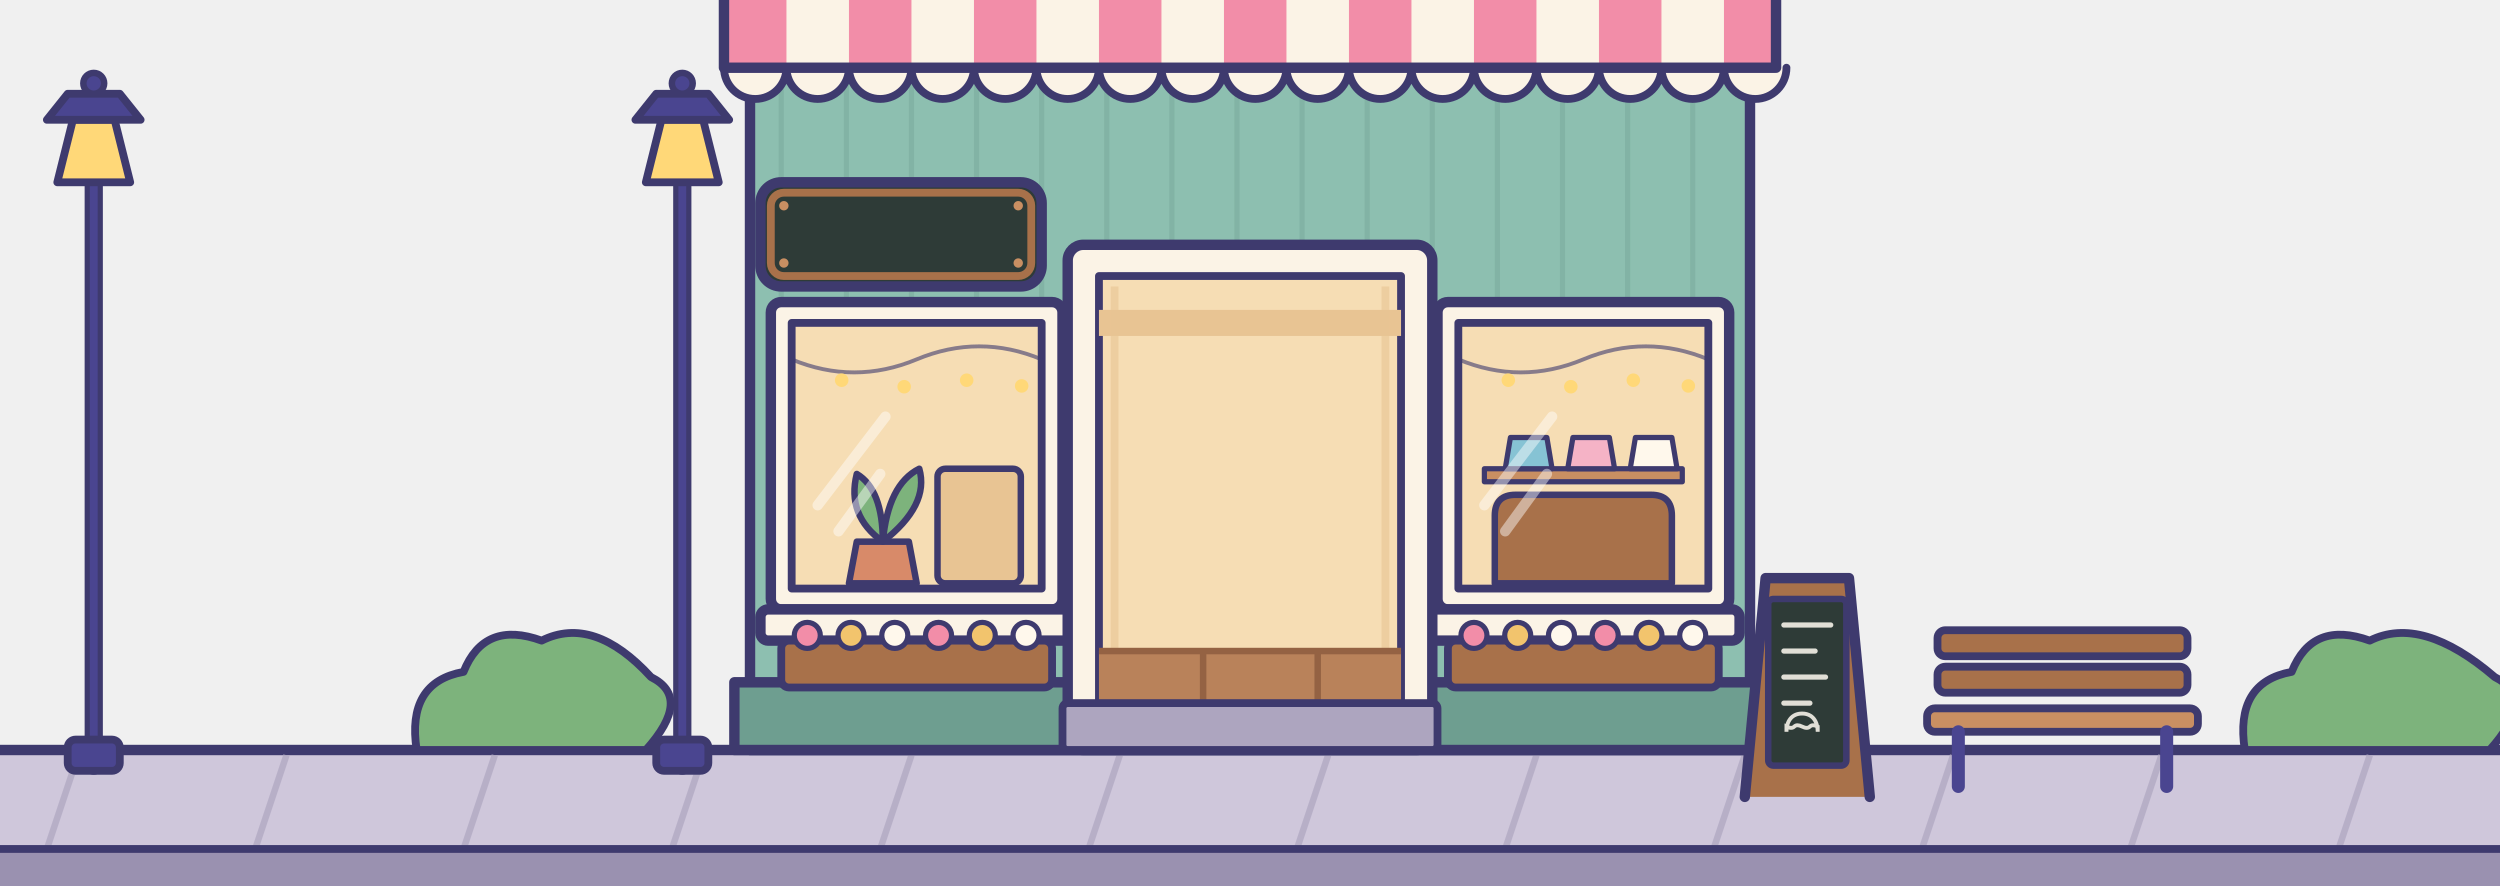
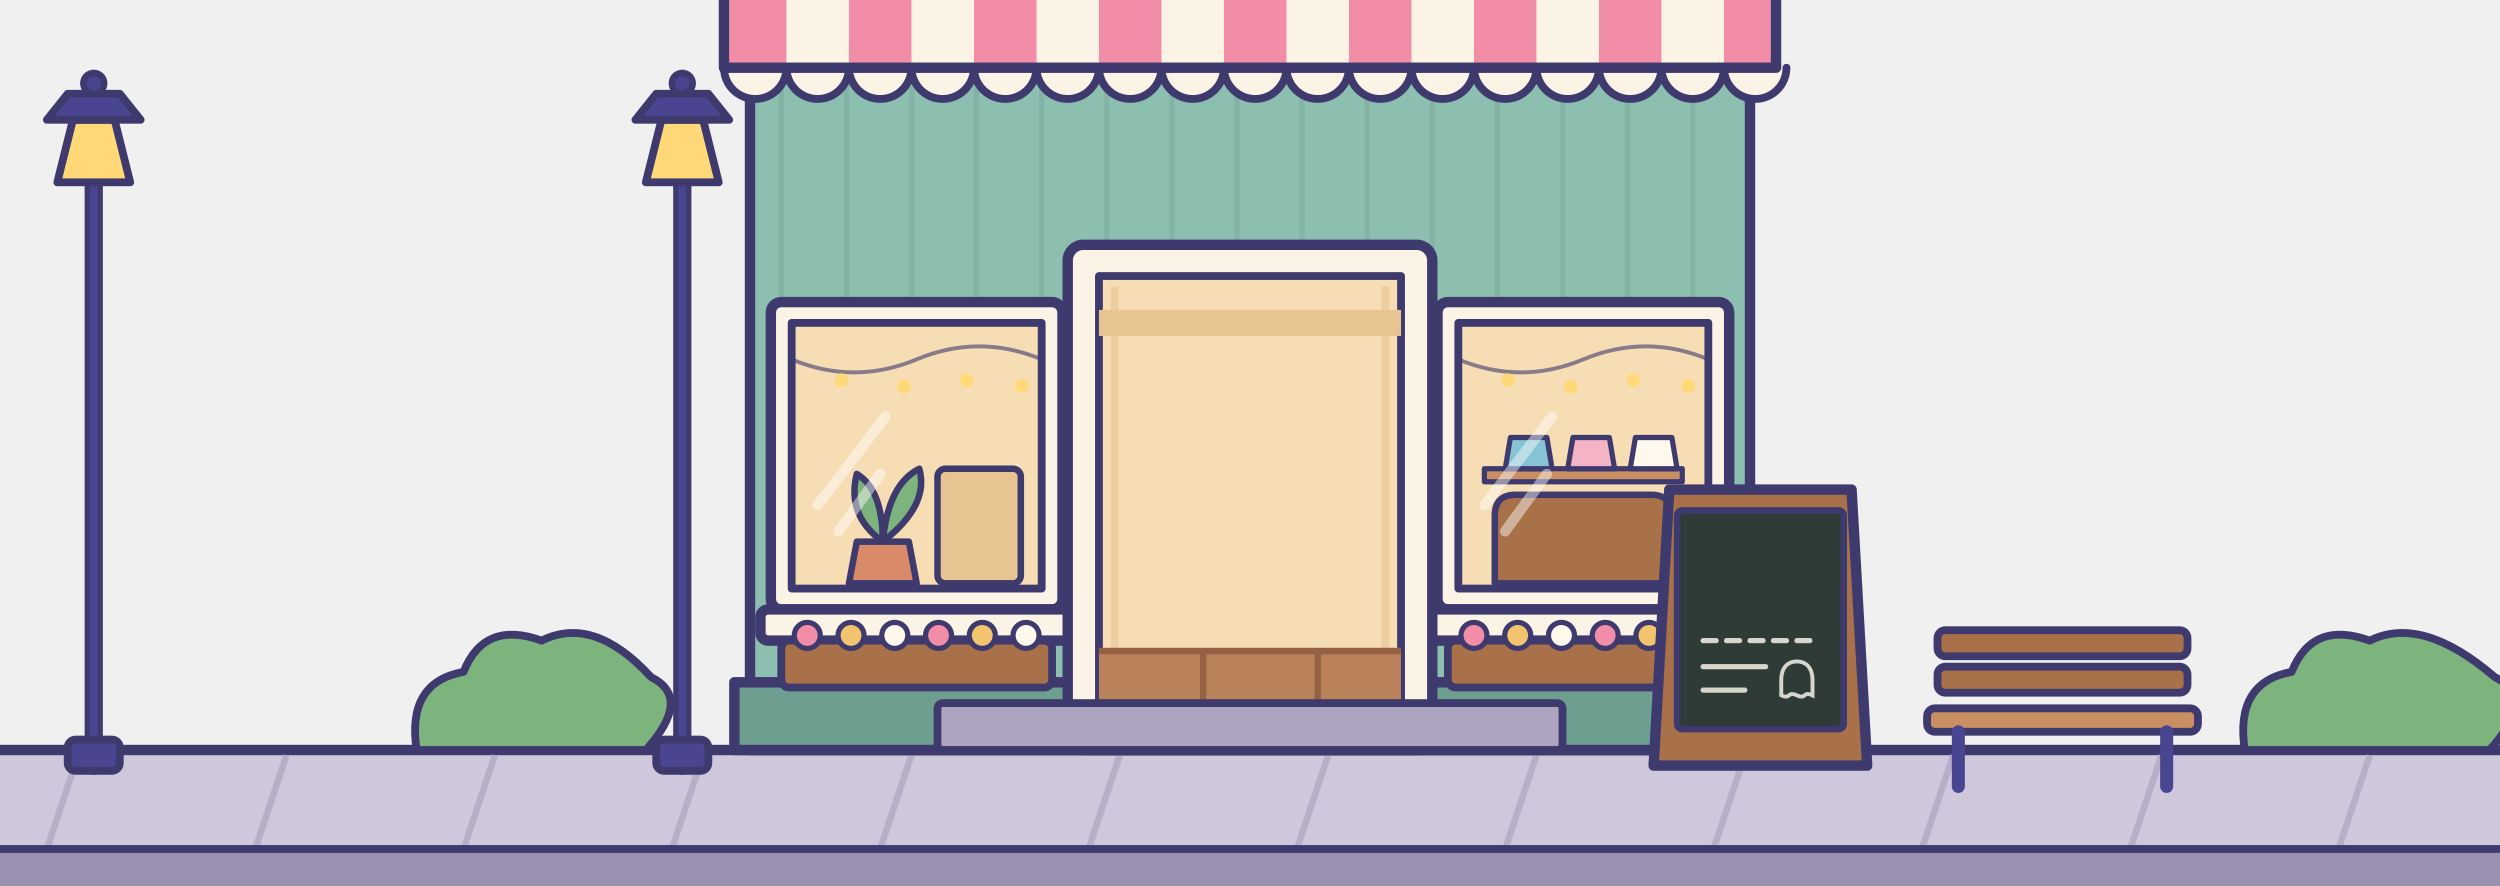
<svg xmlns="http://www.w3.org/2000/svg" viewBox="0 0 960 340" width="960" height="340">
  <g id="pavement">
    <rect x="-4" y="288" width="968" height="56" fill="#CFC7DB" stroke="#3E3A6E" stroke-width="4" stroke-linejoin="round" stroke-linecap="round" />
    <path d="M30 290 L18 326" stroke="#ADA5BF" stroke-width="2.5" opacity="0.7" />
    <path d="M110 290 L98 326" stroke="#ADA5BF" stroke-width="2.5" opacity="0.7" />
    <path d="M190 290 L178 326" stroke="#ADA5BF" stroke-width="2.5" opacity="0.7" />
    <path d="M270 290 L258 326" stroke="#ADA5BF" stroke-width="2.5" opacity="0.7" />
    <path d="M350 290 L338 326" stroke="#ADA5BF" stroke-width="2.5" opacity="0.7" />
    <path d="M430 290 L418 326" stroke="#ADA5BF" stroke-width="2.5" opacity="0.7" />
    <path d="M510 290 L498 326" stroke="#ADA5BF" stroke-width="2.5" opacity="0.7" />
    <path d="M590 290 L578 326" stroke="#ADA5BF" stroke-width="2.5" opacity="0.7" />
    <path d="M670 290 L658 326" stroke="#ADA5BF" stroke-width="2.5" opacity="0.7" />
    <path d="M750 290 L738 326" stroke="#ADA5BF" stroke-width="2.5" opacity="0.7" />
    <path d="M830 290 L818 326" stroke="#ADA5BF" stroke-width="2.5" opacity="0.7" />
    <path d="M910 290 L898 326" stroke="#ADA5BF" stroke-width="2.5" opacity="0.7" />
    <path d="M990 290 L978 326" stroke="#ADA5BF" stroke-width="2.5" opacity="0.7" />
    <rect x="-4" y="326" width="968" height="18" fill="#9A91B0" stroke="#3E3A6E" stroke-width="3" stroke-linejoin="round" stroke-linecap="round" />
  </g>
  <g id="facade">
    <rect x="288" y="-4" width="384" height="292" fill="#8DBFB0" stroke="#3E3A6E" stroke-width="4" stroke-linejoin="round" stroke-linecap="round" />
    <path d="M300 30 V258" stroke="#6E9E90" stroke-width="2" opacity="0.35" />
    <path d="M325 30 V258" stroke="#6E9E90" stroke-width="2" opacity="0.35" />
    <path d="M350 30 V258" stroke="#6E9E90" stroke-width="2" opacity="0.35" />
    <path d="M375 30 V258" stroke="#6E9E90" stroke-width="2" opacity="0.35" />
    <path d="M400 30 V258" stroke="#6E9E90" stroke-width="2" opacity="0.35" />
    <path d="M425 30 V258" stroke="#6E9E90" stroke-width="2" opacity="0.35" />
    <path d="M450 30 V258" stroke="#6E9E90" stroke-width="2" opacity="0.35" />
    <path d="M475 30 V258" stroke="#6E9E90" stroke-width="2" opacity="0.35" />
    <path d="M500 30 V258" stroke="#6E9E90" stroke-width="2" opacity="0.35" />
    <path d="M525 30 V258" stroke="#6E9E90" stroke-width="2" opacity="0.35" />
    <path d="M550 30 V258" stroke="#6E9E90" stroke-width="2" opacity="0.35" />
    <path d="M575 30 V258" stroke="#6E9E90" stroke-width="2" opacity="0.35" />
    <path d="M600 30 V258" stroke="#6E9E90" stroke-width="2" opacity="0.35" />
    <path d="M625 30 V258" stroke="#6E9E90" stroke-width="2" opacity="0.35" />
    <path d="M650 30 V258" stroke="#6E9E90" stroke-width="2" opacity="0.35" />
    <rect x="282" y="262" width="396" height="26" fill="#6E9E90" stroke="#3E3A6E" stroke-width="4" stroke-linejoin="round" stroke-linecap="round" />
    <g class="shop-window">
      <rect x="296" y="116" width="112" height="118" rx="4" fill="#FBF3E6" stroke="#3E3A6E" stroke-width="4" stroke-linejoin="round" stroke-linecap="round" />
      <rect x="304" y="124" width="96" height="102" fill="#F6DDB4" stroke="#3E3A6E" stroke-width="3" stroke-linejoin="round" stroke-linecap="round" />
      <path d="M304 138 Q328 148 352 138 T400 138" fill="none" stroke="#3E3A6E" stroke-width="1.5" opacity="0.6" />
      <circle cx="323.2" cy="146" r="2.6" fill="#FFD878" />
      <circle cx="347.2" cy="148.5" r="2.6" fill="#FFD878" />
      <circle cx="371.2" cy="146" r="2.6" fill="#FFD878" />
      <circle cx="392.32" cy="148.2" r="2.6" fill="#FFD878" />
      <path d="M326 224 l3 -16 h20 l3 16 Z" fill="#D88A69" stroke="#3E3A6E" stroke-width="2.5" stroke-linejoin="round" stroke-linecap="round" />
      <path d="M339 208 q-14 -10 -10 -26 q10 6 10 26 q2 -22 14 -28 q4 14 -14 28" fill="#7DB37C" stroke="#3E3A6E" stroke-width="2.5" stroke-linejoin="round" stroke-linecap="round" />
      <rect x="360" y="180" width="32" height="44" rx="3" fill="#E8C493" stroke="#3E3A6E" stroke-width="2.5" stroke-linejoin="round" stroke-linecap="round" />
      <path d="M314 194 l26 -34 M322 204 l16 -22" stroke="#fff" stroke-width="4" stroke-linecap="round" opacity="0.45" />
      <rect x="292" y="234" width="120" height="12" rx="3" fill="#FBF3E6" stroke="#3E3A6E" stroke-width="4" stroke-linejoin="round" stroke-linecap="round" />
      <rect x="300" y="246" width="104" height="18" rx="3" fill="#A8714A" stroke="#3E3A6E" stroke-width="3" stroke-linejoin="round" stroke-linecap="round" />
      <circle cx="310" cy="244" r="5" fill="#F28DA8" stroke="#3E3A6E" stroke-width="2" stroke-linejoin="round" stroke-linecap="round" />
      <circle cx="326.8" cy="244" r="5" fill="#F2C46D" stroke="#3E3A6E" stroke-width="2" stroke-linejoin="round" stroke-linecap="round" />
      <circle cx="343.6" cy="244" r="5" fill="#FFF8EC" stroke="#3E3A6E" stroke-width="2" stroke-linejoin="round" stroke-linecap="round" />
      <circle cx="360.4" cy="244" r="5" fill="#F28DA8" stroke="#3E3A6E" stroke-width="2" stroke-linejoin="round" stroke-linecap="round" />
      <circle cx="377.2" cy="244" r="5" fill="#F2C46D" stroke="#3E3A6E" stroke-width="2" stroke-linejoin="round" stroke-linecap="round" />
      <circle cx="394" cy="244" r="5" fill="#FFF8EC" stroke="#3E3A6E" stroke-width="2" stroke-linejoin="round" stroke-linecap="round" />
    </g>
    <g class="shop-window">
      <rect x="552" y="116" width="112" height="118" rx="4" fill="#FBF3E6" stroke="#3E3A6E" stroke-width="4" stroke-linejoin="round" stroke-linecap="round" />
      <rect x="560" y="124" width="96" height="102" fill="#F6DDB4" stroke="#3E3A6E" stroke-width="3" stroke-linejoin="round" stroke-linecap="round" />
      <path d="M560 138 Q584 148 608 138 T656 138" fill="none" stroke="#3E3A6E" stroke-width="1.5" opacity="0.6" />
      <circle cx="579.2" cy="146" r="2.6" fill="#FFD878" />
      <circle cx="603.2" cy="148.5" r="2.6" fill="#FFD878" />
      <circle cx="627.2" cy="146" r="2.6" fill="#FFD878" />
      <circle cx="648.32" cy="148.2" r="2.6" fill="#FFD878" />
      <rect x="570" y="180" width="76" height="5" fill="#C98F62" stroke="#3E3A6E" stroke-width="2" stroke-linejoin="round" stroke-linecap="round" />
      <path d="M578 180 l2 -12 h14 l2 12 Z" fill="#86C3D4" stroke="#3E3A6E" stroke-width="2" stroke-linejoin="round" stroke-linecap="round" />
      <path d="M602 180 l2 -12 h14 l2 12 Z" fill="#F5B3C6" stroke="#3E3A6E" stroke-width="2" stroke-linejoin="round" stroke-linecap="round" />
      <path d="M626 180 l2 -12 h14 l2 12 Z" fill="#FFF8EC" stroke="#3E3A6E" stroke-width="2" stroke-linejoin="round" stroke-linecap="round" />
      <path d="M574 224 v-26 q0 -8 8 -8 h52 q8 0 8 8 v26 Z" fill="#A8714A" stroke="#3E3A6E" stroke-width="2.5" stroke-linejoin="round" stroke-linecap="round" />
      <path d="M570 194 l26 -34 M578 204 l16 -22" stroke="#fff" stroke-width="4" stroke-linecap="round" opacity="0.45" />
      <rect x="548" y="234" width="120" height="12" rx="3" fill="#FBF3E6" stroke="#3E3A6E" stroke-width="4" stroke-linejoin="round" stroke-linecap="round" />
      <rect x="556" y="246" width="104" height="18" rx="3" fill="#A8714A" stroke="#3E3A6E" stroke-width="3" stroke-linejoin="round" stroke-linecap="round" />
      <circle cx="566" cy="244" r="5" fill="#F28DA8" stroke="#3E3A6E" stroke-width="2" stroke-linejoin="round" stroke-linecap="round" />
      <circle cx="582.8" cy="244" r="5" fill="#F2C46D" stroke="#3E3A6E" stroke-width="2" stroke-linejoin="round" stroke-linecap="round" />
      <circle cx="599.6" cy="244" r="5" fill="#FFF8EC" stroke="#3E3A6E" stroke-width="2" stroke-linejoin="round" stroke-linecap="round" />
      <circle cx="616.4" cy="244" r="5" fill="#F28DA8" stroke="#3E3A6E" stroke-width="2" stroke-linejoin="round" stroke-linecap="round" />
      <circle cx="633.2" cy="244" r="5" fill="#F2C46D" stroke="#3E3A6E" stroke-width="2" stroke-linejoin="round" stroke-linecap="round" />
      <circle cx="650" cy="244" r="5" fill="#FFF8EC" stroke="#3E3A6E" stroke-width="2" stroke-linejoin="round" stroke-linecap="round" />
    </g>
    <g id="doorway">
      <rect x="410" y="94" width="140" height="194" rx="6" fill="#FBF3E6" stroke="#3E3A6E" stroke-width="4" stroke-linejoin="round" stroke-linecap="round" />
      <rect x="422" y="106" width="116" height="182" fill="#F6DDB4" stroke="#3E3A6E" stroke-width="3" stroke-linejoin="round" stroke-linecap="round" />
      <path d="M422 124 H538" stroke="#E8C493" stroke-width="10" />
      <path d="M428 110 V250 M532 110 V250" stroke="#E8C493" stroke-width="3" opacity="0.6" />
      <rect x="422" y="250" width="116" height="20" fill="#B9825A" />
      <path d="M422 250 H538 M462 250 v20 M506 250 v20" stroke="#946243" stroke-width="2.5" />
-       <rect x="408" y="270" width="144" height="18" rx="2" fill="#ADA5BF" stroke="#3E3A6E" stroke-width="3" stroke-linejoin="round" stroke-linecap="round" />
-     </g>
-     <g class="name-board">
-       <rect x="292" y="70" width="108" height="40" rx="8" fill="#2E3B37" stroke="#3E3A6E" stroke-width="4" stroke-linejoin="round" stroke-linecap="round" />
-       <rect x="296" y="74" width="100" height="32" rx="5" fill="none" stroke="#A8714A" stroke-width="3" />
-       <circle cx="301" cy="79" r="1.8" fill="#C98F62" />
-       <circle cx="391" cy="79" r="1.8" fill="#C98F62" />
-       <circle cx="301" cy="101" r="1.8" fill="#C98F62" />
-       <circle cx="391" cy="101" r="1.8" fill="#C98F62" />
+       <rect x="360" y="270" width="240" height="18" rx="2" fill="#ADA5BF" stroke="#3E3A6E" stroke-width="3" stroke-linejoin="round" stroke-linecap="round" />
    </g>
    <g id="awning">
      <rect x="278" y="-4" width="404" height="30" fill="#FBF3E6" />
      <rect x="278" y="0" width="24" height="26" fill="#F28DA8" />
      <rect x="326" y="0" width="24" height="26" fill="#F28DA8" />
      <rect x="374" y="0" width="24" height="26" fill="#F28DA8" />
      <rect x="422" y="0" width="24" height="26" fill="#F28DA8" />
      <rect x="470" y="0" width="24" height="26" fill="#F28DA8" />
      <rect x="518" y="0" width="24" height="26" fill="#F28DA8" />
      <rect x="566" y="0" width="24" height="26" fill="#F28DA8" />
      <rect x="614" y="0" width="24" height="26" fill="#F28DA8" />
      <rect x="662" y="0" width="20" height="26" fill="#F28DA8" />
      <path d="M686 26 a12 12 0 0 1 -24 0 a12 12 0 0 1 -24 0 a12 12 0 0 1 -24 0 a12 12 0 0 1 -24 0 a12 12 0 0 1 -24 0 a12 12 0 0 1 -24 0 a12 12 0 0 1 -24 0 a12 12 0 0 1 -24 0 a12 12 0 0 1 -24 0 a12 12 0 0 1 -24 0 a12 12 0 0 1 -24 0 a12 12 0 0 1 -24 0 a12 12 0 0 1 -24 0 a12 12 0 0 1 -24 0 a12 12 0 0 1 -24 0 a12 12 0 0 1 -24 0 a12 12 0 0 1 -24 0" fill="#FBF3E6" stroke="#3E3A6E" stroke-width="3" stroke-linejoin="round" stroke-linecap="round" />
      <path d="M278 -4 V26 H682 V-4" fill="none" stroke="#3E3A6E" stroke-width="4" stroke-linejoin="round" stroke-linecap="round" />
    </g>
  </g>
  <g class="street-lamp">
    <path d="M262 294 V70" stroke="#3E3A6E" stroke-width="7" stroke-linejoin="round" stroke-linecap="round" />
    <path d="M262 294 V70" stroke="#4A4590" stroke-width="3" />
    <rect x="252" y="284" width="20" height="12" rx="3" fill="#4A4590" stroke="#3E3A6E" stroke-width="3" stroke-linejoin="round" stroke-linecap="round" />
    <path d="M248 70 h28 l-6 -24 h-16 Z" fill="#FFD878" stroke="#3E3A6E" stroke-width="3" stroke-linejoin="round" stroke-linecap="round" />
    <path d="M244 46 h36 l-8 -10 h-20 Z" fill="#4A4590" stroke="#3E3A6E" stroke-width="3" stroke-linejoin="round" stroke-linecap="round" />
    <circle cx="262" cy="32" r="4" fill="#4A4590" stroke="#3E3A6E" stroke-width="2.5" stroke-linejoin="round" stroke-linecap="round" />
  </g>
  <path class="bush" d="M160 288 q-4 -26 18 -30 q8 -20 30 -12 q20 -10 42 14 q16 8 -2 28 Z" fill="#7DB37C" stroke="#3E3A6E" stroke-width="3" stroke-linejoin="round" stroke-linecap="round" />
  <g class="street-lamp">
    <path d="M36 294 V70" stroke="#3E3A6E" stroke-width="7" stroke-linejoin="round" stroke-linecap="round" />
    <path d="M36 294 V70" stroke="#4A4590" stroke-width="3" />
    <rect x="26" y="284" width="20" height="12" rx="3" fill="#4A4590" stroke="#3E3A6E" stroke-width="3" stroke-linejoin="round" stroke-linecap="round" />
    <path d="M22 70 h28 l-6 -24 h-16 Z" fill="#FFD878" stroke="#3E3A6E" stroke-width="3" stroke-linejoin="round" stroke-linecap="round" />
    <path d="M18 46 h36 l-8 -10 h-20 Z" fill="#4A4590" stroke="#3E3A6E" stroke-width="3" stroke-linejoin="round" stroke-linecap="round" />
    <circle cx="36" cy="32" r="4" fill="#4A4590" stroke="#3E3A6E" stroke-width="2.5" stroke-linejoin="round" stroke-linecap="round" />
  </g>
  <g class="bench">
    <rect x="744" y="242" width="96" height="10" rx="3" fill="#A8714A" stroke="#3E3A6E" stroke-width="3" stroke-linejoin="round" stroke-linecap="round" />
    <rect x="744" y="256" width="96" height="10" rx="3" fill="#A8714A" stroke="#3E3A6E" stroke-width="3" stroke-linejoin="round" stroke-linecap="round" />
    <rect x="740" y="272" width="104" height="9" rx="3" fill="#C98F62" stroke="#3E3A6E" stroke-width="3" stroke-linejoin="round" stroke-linecap="round" />
    <path d="M752 281 V302 M832 281 V302" stroke="#4A4590" stroke-width="5" stroke-linecap="round" />
  </g>
  <g class="a-frame">
-     <path d="M670 306 L678 222 H710 L718 306" fill="#A8714A" stroke="#3E3A6E" stroke-width="4" stroke-linejoin="round" stroke-linecap="round" />
-     <rect x="679" y="230" width="30" height="64" rx="2" fill="#2E3B37" stroke="#3E3A6E" stroke-width="2.5" stroke-linejoin="round" stroke-linecap="round" />
-     <g fill="none" stroke="#F4F1E8" stroke-width="2" stroke-linecap="round" opacity="0.9">
-       <path d="M685 240 h18 M685 250 h12 M685 260 h16 M685 270 h10" />
-       <path d="M692 284 c4 0 6 3 6 7 v-2 q-2 -1 -3 0 q-1 1 -3 0 q-2 -1 -3 0 q-1 1 -3 0 v2 c0 -4 2 -7 6 -7 Z" stroke-width="1.5" transform="translate(0 -10)" />
+     <path d="M635 294 L641 188 H711 L717 294 Z" fill="#A8714A" stroke="#3E3A6E" stroke-width="4" stroke-linejoin="round" stroke-linecap="round" />
+     <rect x="644" y="196" width="64" height="84" rx="2" fill="#2E3B37" stroke="#3E3A6E" stroke-width="2.5" stroke-linejoin="round" stroke-linecap="round" />
+     <g fill="none" stroke="#F4F1E8" stroke-width="2" stroke-linecap="round" opacity="0.85">
+       <path d="M654 246 h44" stroke-dasharray="5 4" />
+       <path d="M654 256 h24 M654 265 h16" />
+       <path d="M690 254 c4 0 6 3 6 7 v6 q-2 -1 -3 0 q-1 1 -3 0 q-2 -1 -3 0 q-1 1 -3 0 v-6 c0 -4 2 -7 6 -7 Z" stroke-width="1.5" />
    </g>
  </g>
  <path class="bush" d="M862 288 q-4 -26 18 -30 q8 -20 30 -12 q20 -10 48 14 q16 8 -2 28 Z" fill="#7DB37C" stroke="#3E3A6E" stroke-width="3" stroke-linejoin="round" stroke-linecap="round" />
</svg>
